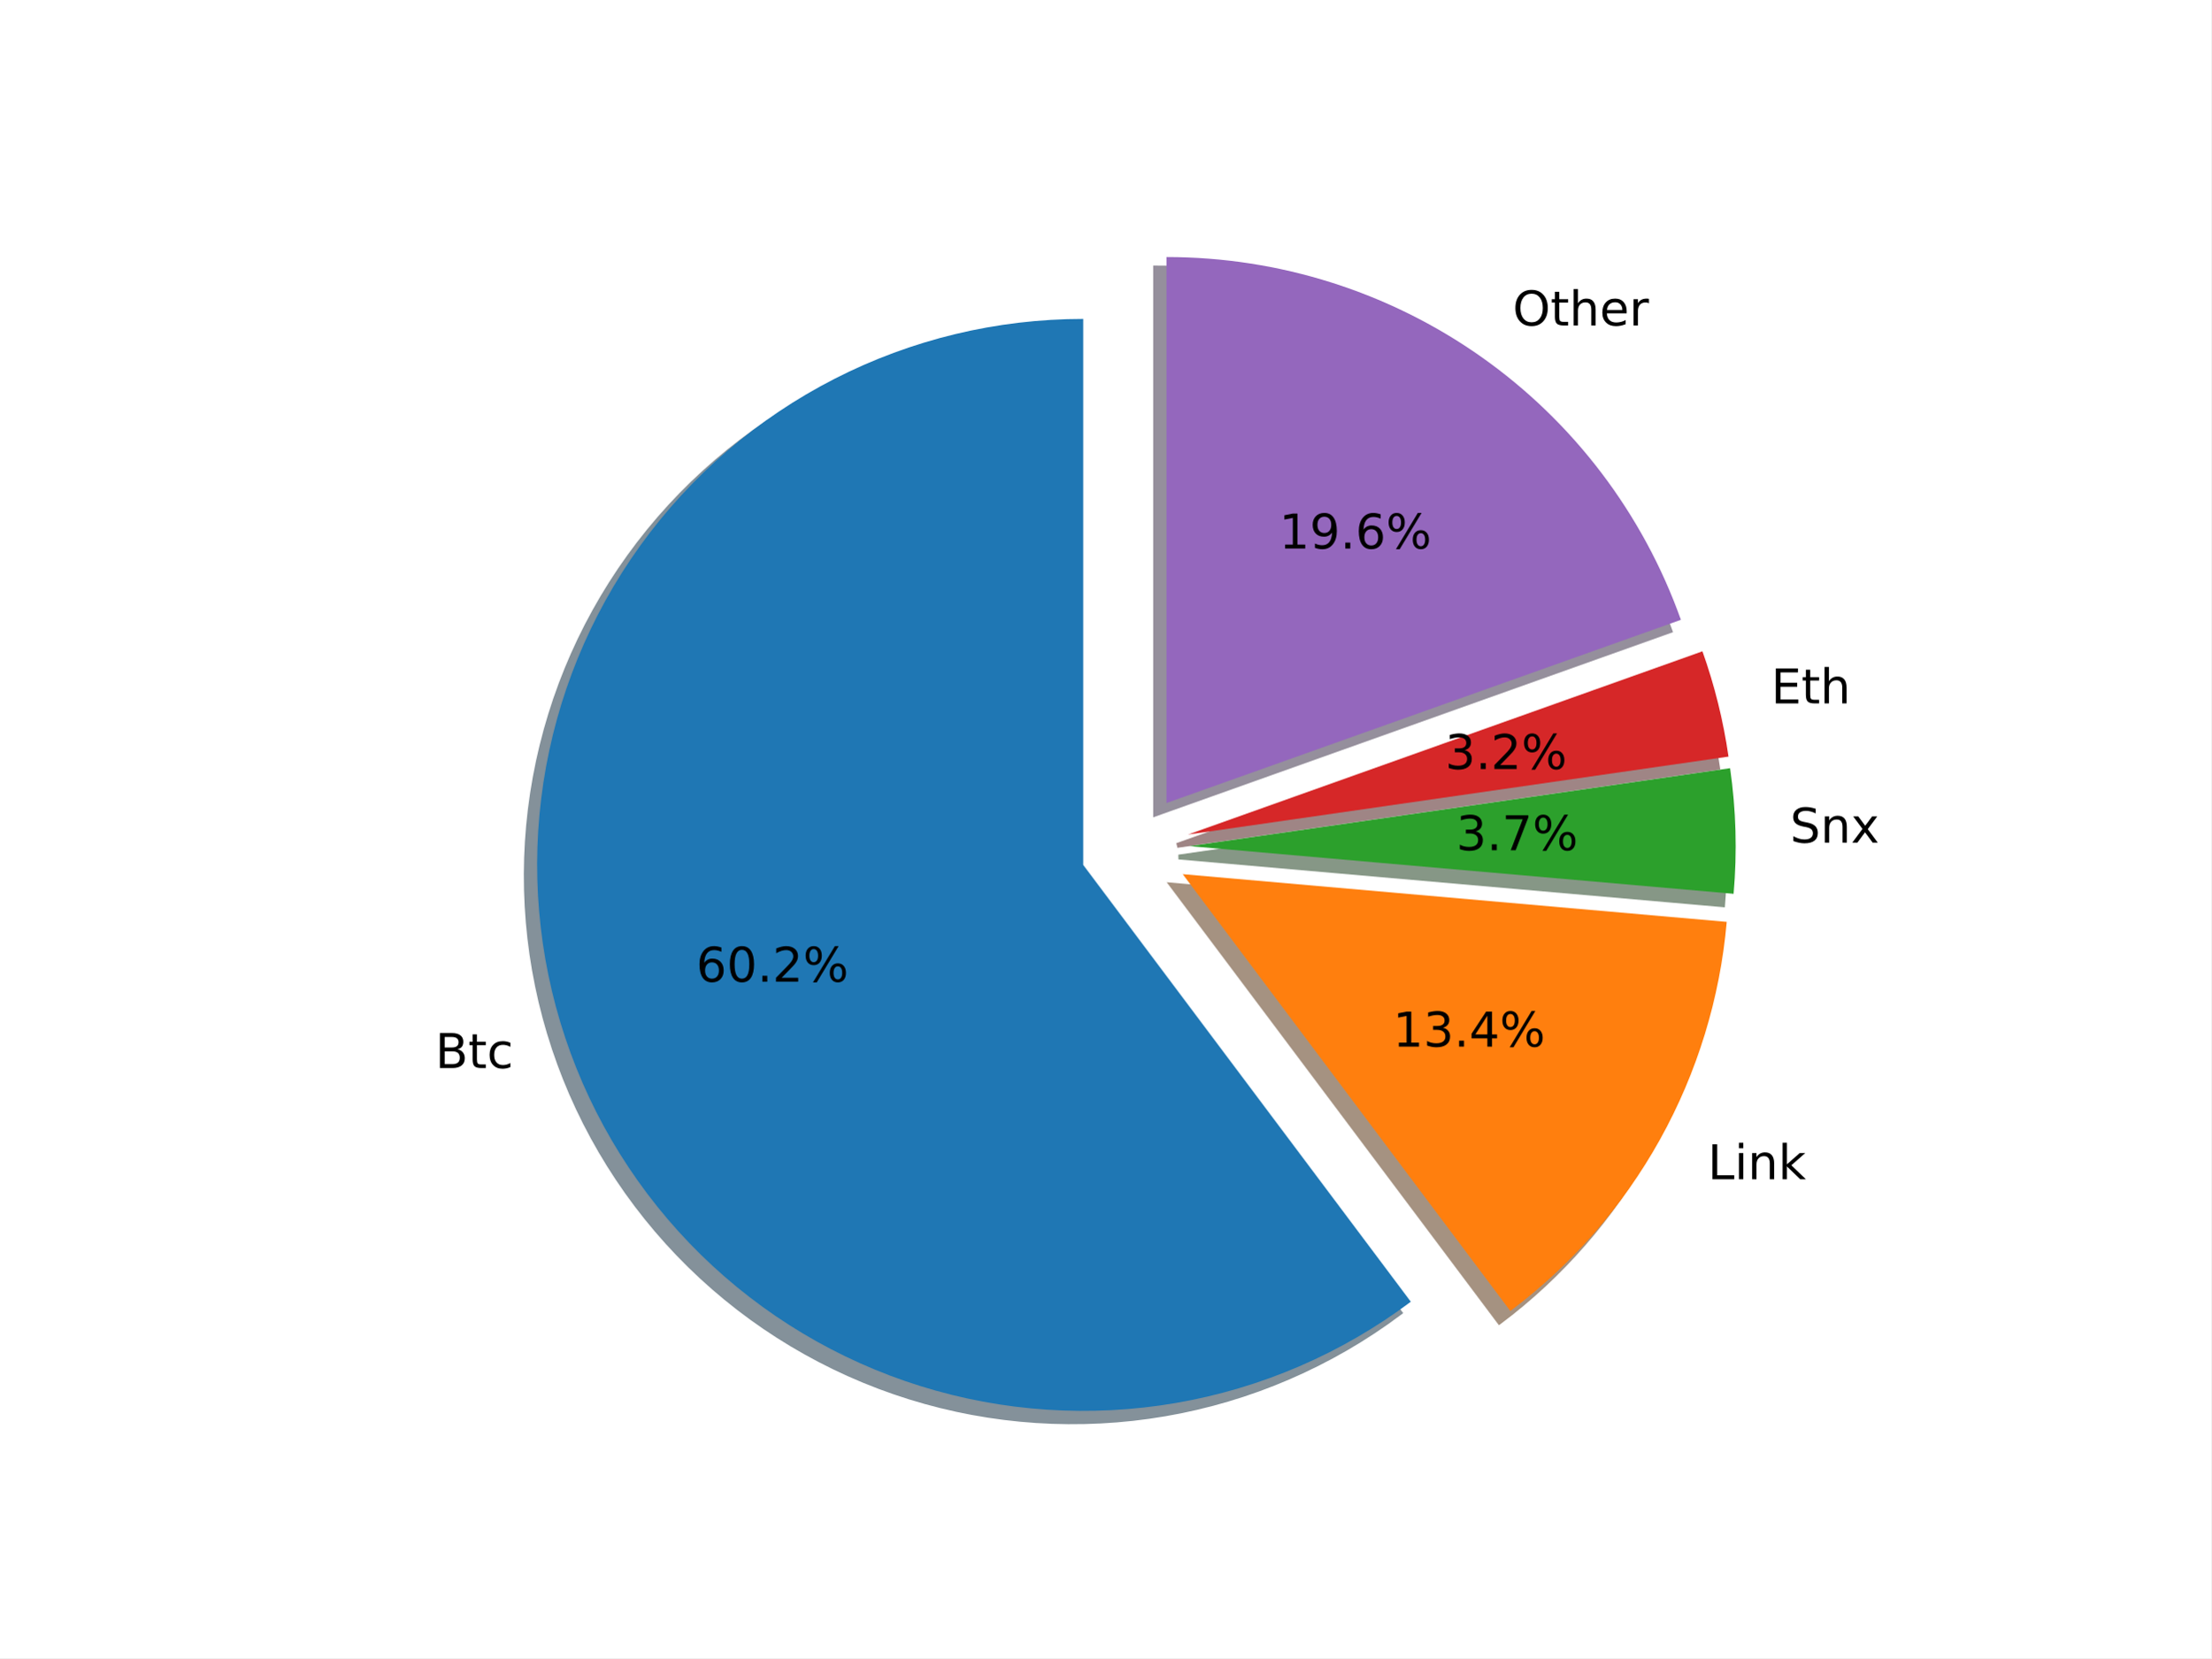
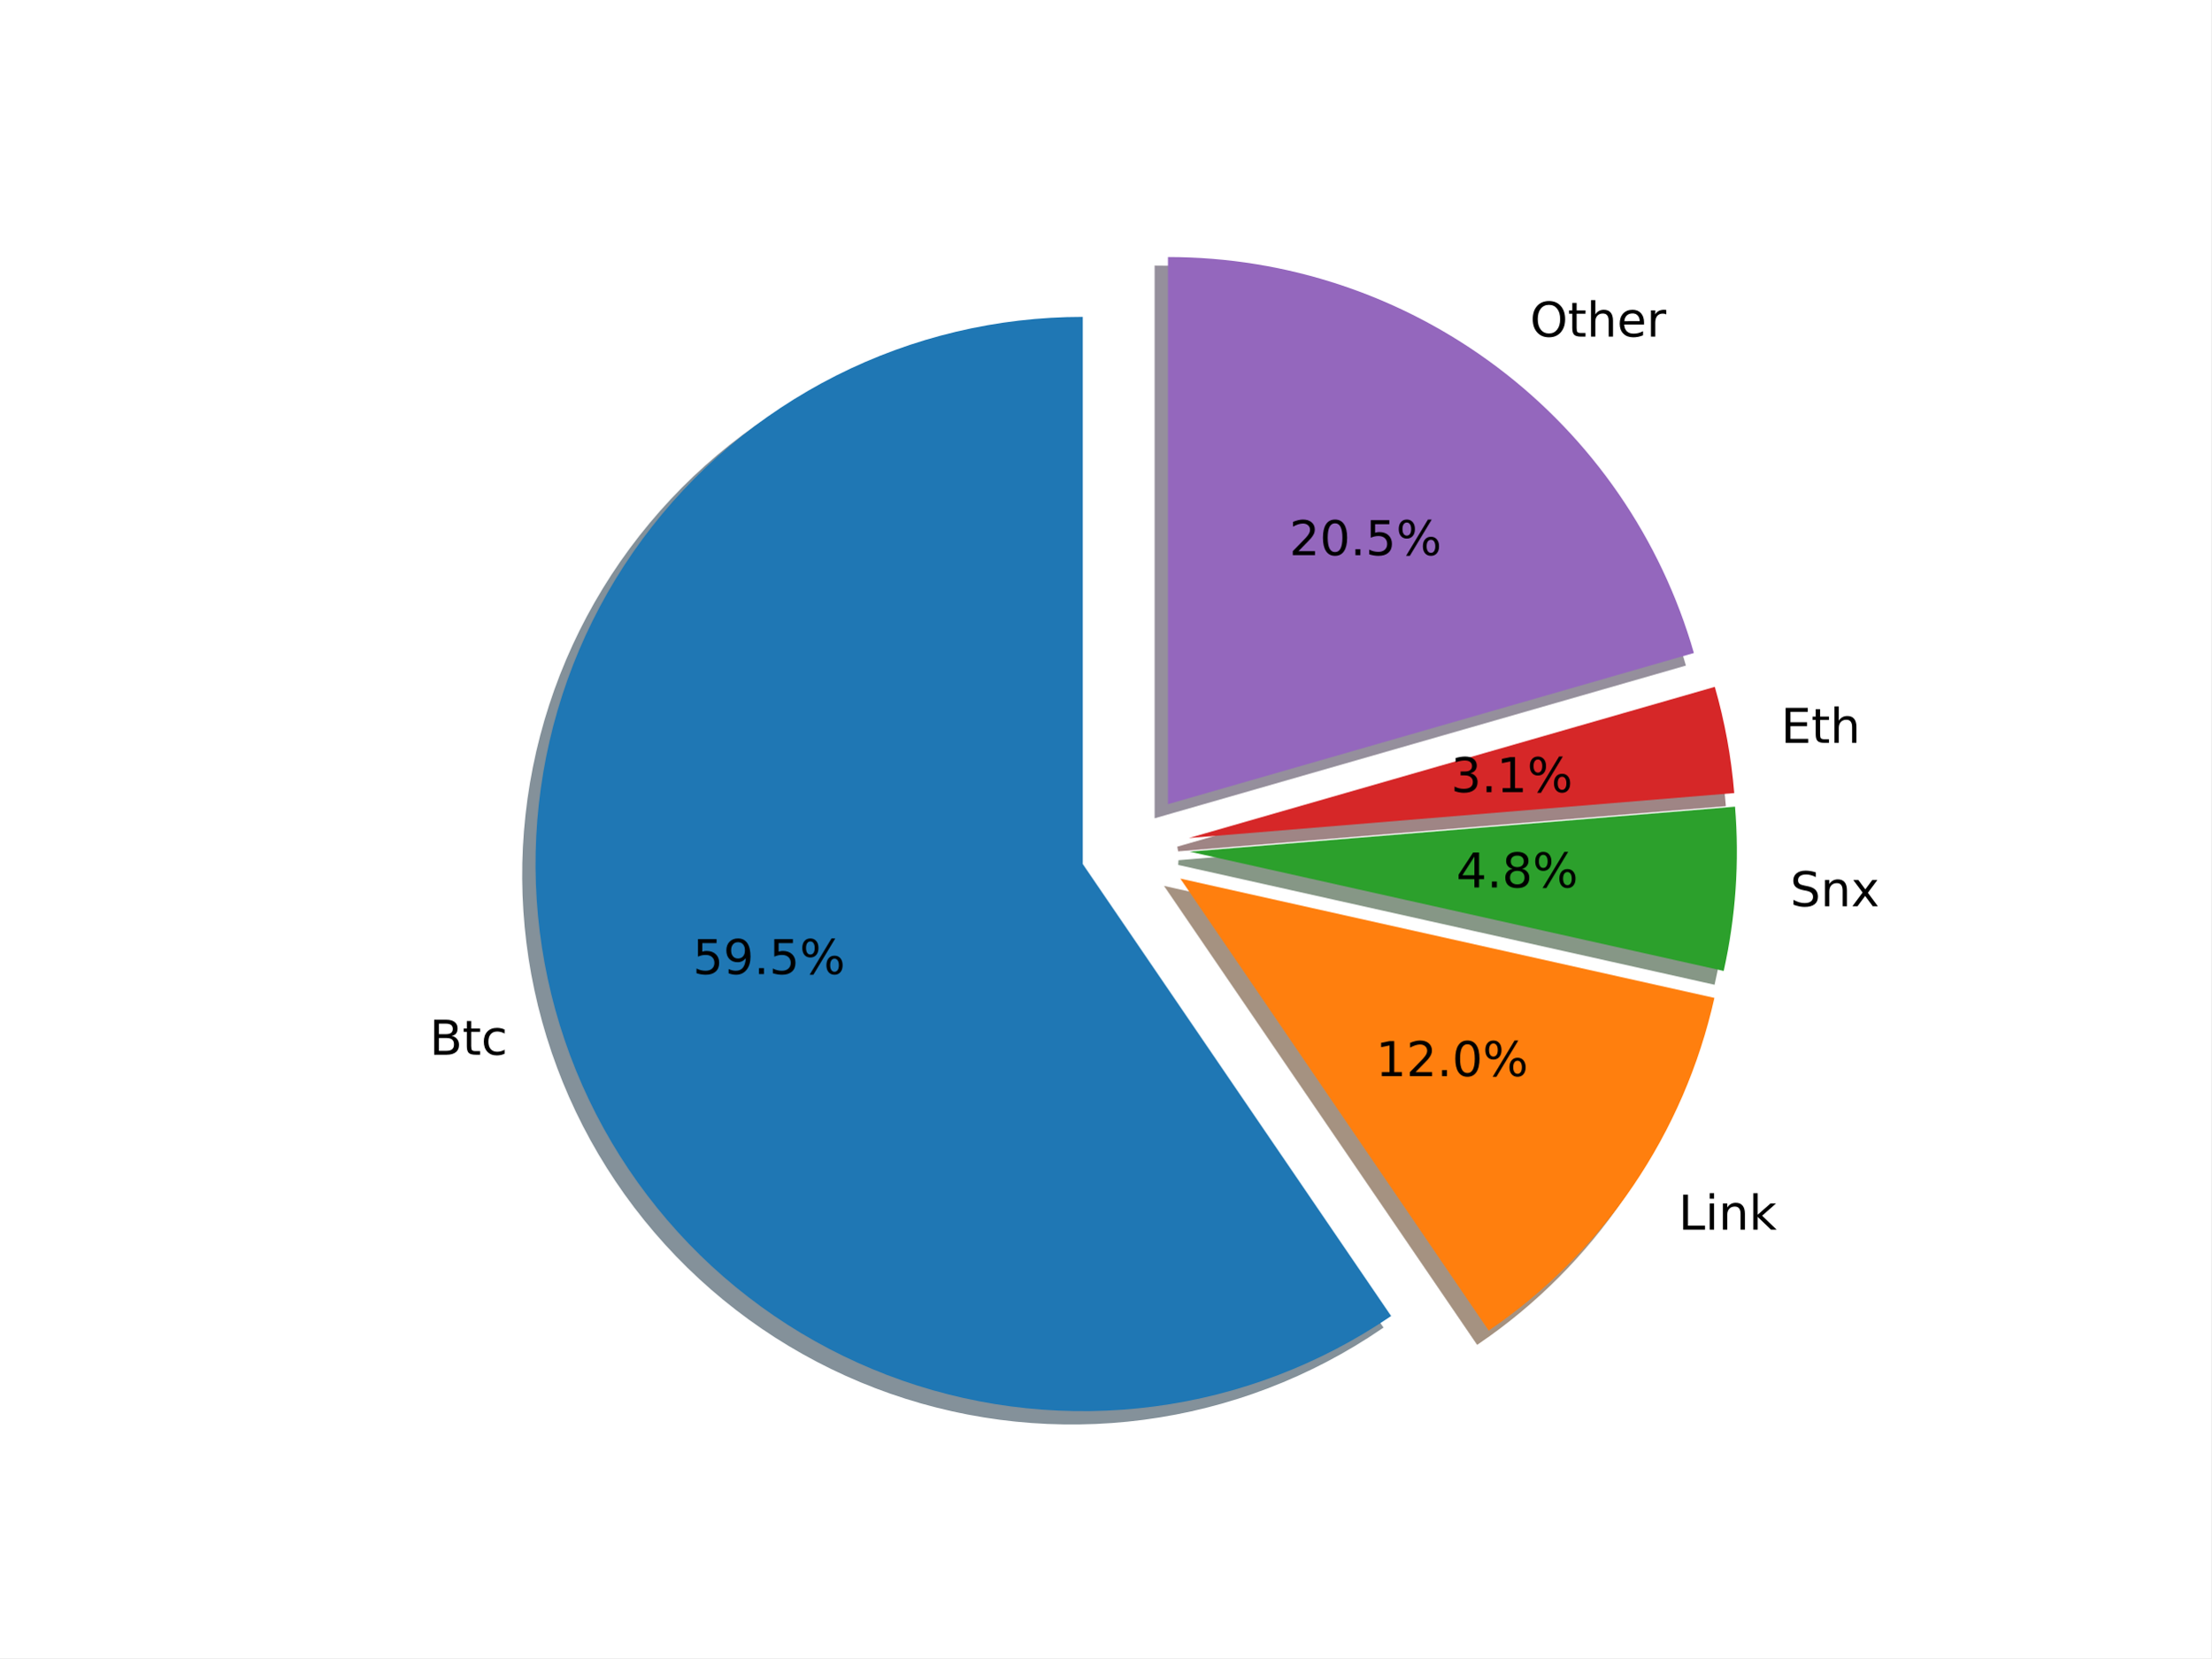
<svg xmlns="http://www.w3.org/2000/svg" xmlns:xlink="http://www.w3.org/1999/xlink" height="345.6pt" version="1.1" viewBox="0 0 460.8 345.6" width="460.8pt">
  <defs>
    <style type="text/css">
*{stroke-linecap:butt;stroke-linejoin:round;}
  </style>
  </defs>
  <g id="figure_1">
    <g id="patch_1">
      <path d="M 0 345.6  L 460.8 345.6  L 460.8 0  L 0 0  z " style="fill:#ffffff;" />
    </g>
    <g id="axes_1">
      <g id="patch_2">
-         <path d="M 223.467 68.743  C 205.436 68.743 187.66 73.028 171.609 81.244  C 155.559 89.461 141.688 101.375 131.145 116.003  C 120.601 130.631 113.683 147.557 110.964 165.382  C 108.244 183.208 109.799 201.427 115.5 218.533  C 121.202 235.639 130.888 251.148 143.758 263.778  C 156.628 276.407 172.317 285.798 189.528 291.176  C 206.739 296.553 224.984 297.764 242.755 294.708  C 260.525 291.652 277.318 284.416 291.744 273.599  L 223.467 182.549  L 223.467 68.743  z " style="fill:#092436;opacity:0.5;stroke:#092436;stroke-linejoin:miter;" />
+         <path d="M 223.369 68.322  C 205.515 68.322 187.908 72.515 171.97 80.561  C 156.032 88.608 142.204 100.286 131.603 114.651  C 121.002 129.017 113.921 145.674 110.933 163.276  C 107.944 180.878 109.129 198.938 114.394 215.998  C 119.659 233.058 128.857 248.645 141.245 261.502  C 153.634 274.358 168.87 284.128 185.723 290.021  C 202.576 295.915 220.58 297.769 238.28 295.434  C 255.981 293.1 272.889 286.641 287.637 276.58  L 223.369 182.368  L 223.369 68.322  z " style="fill:#092436;opacity:0.5;stroke:#092436;stroke-linejoin:miter;" />
      </g>
      <g id="patch_3">
-         <path d="M 312.487 275.53  C 325.28 265.937 335.908 253.756 343.678 239.781  C 351.447 225.806 356.185 210.349 357.582 194.421  L 244.211 184.48  L 312.487 275.53  z " style="fill:#4c2604;opacity:0.5;stroke:#4c2604;stroke-linejoin:miter;" />
+         <path d="M 307.973 279.619  C 319.821 271.537 330.038 261.292 338.088 249.423  C 346.139 237.554 351.878 224.272 355.006 210.276  L 243.705 185.407  L 307.973 279.619  z " style="fill:#4c2604;opacity:0.5;stroke:#4c2604;stroke-linejoin:miter;" />
      </g>
      <g id="patch_4">
-         <path d="M 359.011 188.573  C 359.394 184.214 359.524 179.836 359.402 175.461  C 359.28 171.086 358.906 166.722 358.281 162.391  L 245.64 178.633  L 359.011 188.573  z " style="fill:#0d300d;opacity:0.5;stroke:#0d300d;stroke-linejoin:miter;" />
+         <path d="M 356.945 204.658  C 358.198 199.051 359.025 193.358 359.42 187.627  C 359.814 181.895 359.776 176.142 359.304 170.417  L 245.644 179.789  L 356.945 204.658  z " style="fill:#0d300d;opacity:0.5;stroke:#0d300d;stroke-linejoin:miter;" />
      </g>
      <g id="patch_5">
-         <path d="M 357.952 159.973  C 357.413 156.236 356.689 152.529 355.782 148.864  C 354.874 145.199 353.785 141.582 352.518 138.026  L 245.311 176.215  L 357.952 159.973  z " style="fill:#400c0c;opacity:0.5;stroke:#400c0c;stroke-linejoin:miter;" />
+         <path d="M 359.144 167.579  C 358.835 163.833 358.341 160.105 357.664 156.409  C 356.988 152.712 356.128 149.051 355.09 145.439  L 245.484 176.951  L 359.144 167.579  z " style="fill:#400c0c;opacity:0.5;stroke:#400c0c;stroke-linejoin:miter;" />
      </g>
      <g id="patch_6">
-         <path d="M 348.031 131.461  C 340.15 109.337 325.611 90.187 306.42 76.65  C 287.228 63.114 264.309 55.844 240.824 55.844  L 240.824 169.65  L 348.031 131.461  z " style="fill:#2c1f39;opacity:0.5;stroke:#2c1f39;stroke-linejoin:miter;" />
+         <path d="M 350.732 138.383  C 343.894 114.599 329.498 93.676 309.729 78.79  C 289.96 63.904 265.873 55.849 241.126 55.849  L 241.126 169.895  L 350.732 138.383  z " style="fill:#2c1f39;opacity:0.5;stroke:#2c1f39;stroke-linejoin:miter;" />
      </g>
      <g id="patch_7">
-         <path d="M 225.744 66.466  C 207.712 66.466 189.936 70.752 173.885 78.968  C 157.835 87.185 143.964 99.099 133.421 113.727  C 122.877 128.355 115.959 145.281 113.24 163.106  C 110.52 180.931 112.075 199.15 117.776 216.257  C 123.478 233.363 133.164 248.872 146.034 261.501  C 158.904 274.131 174.593 283.522 191.804 288.9  C 209.015 294.277 227.26 295.488 245.031 292.432  C 262.801 289.376 279.594 282.14 294.02 271.322  L 225.744 180.272  L 225.744 66.466  z " style="fill:#1f77b4;" />
+         <path d="M 225.65 66.041  C 207.796 66.041 190.189 70.234 174.251 78.28  C 158.313 86.327 144.485 98.005 133.884 112.37  C 123.283 126.736 116.202 143.393 113.213 160.995  C 110.225 178.597 111.41 196.657 116.675 213.717  C 121.94 230.777 131.138 246.364 143.526 259.221  C 155.915 272.077 171.151 281.847 188.004 287.74  C 204.857 293.634 222.861 295.488 240.561 293.154  C 258.262 290.819 275.169 284.36 289.918 274.299  L 225.65 180.087  L 225.65 66.041  z " style="fill:#1f77b4;" />
      </g>
      <g id="patch_8">
-         <path d="M 314.763 273.254  C 327.556 263.661 338.184 251.48 345.954 237.505  C 353.723 223.53 358.461 208.073 359.858 192.145  L 246.487 182.204  L 314.763 273.254  z " style="fill:#ff7f0e;" />
+         <path d="M 310.254 277.338  C 322.102 269.256 332.319 259.011 340.369 247.142  C 348.42 235.273 354.159 221.991 357.287 207.995  L 245.985 183.126  L 310.254 277.338  z " style="fill:#ff7f0e;" />
      </g>
      <g id="patch_9">
-         <path d="M 361.287 186.297  C 361.67 181.938 361.8 177.56 361.678 173.185  C 361.556 168.81 361.182 164.446 360.557 160.115  L 247.916 176.357  L 361.287 186.297  z " style="fill:#2ca02c;" />
+         <path d="M 359.226 202.377  C 360.478 196.77 361.306 191.077 361.701 185.346  C 362.095 179.614 362.057 173.861 361.585 168.136  L 247.925 177.508  L 359.226 202.377  z " style="fill:#2ca02c;" />
      </g>
      <g id="patch_10">
-         <path d="M 360.228 157.697  C 359.689 153.96 358.965 150.252 358.058 146.588  C 357.15 142.923 356.061 139.306 354.794 135.75  L 247.587 173.939  L 360.228 157.697  z " style="fill:#d62728;" />
+         <path d="M 361.425 165.298  C 361.116 161.552 360.622 157.825 359.945 154.128  C 359.268 150.431 358.409 146.77 357.371 143.158  L 247.765 174.67  L 361.425 165.298  z " style="fill:#d62728;" />
      </g>
      <g id="patch_11">
-         <path d="M 350.307 129.185  C 342.426 107.061 327.887 87.91 308.696 74.374  C 289.504 60.838 266.585 53.568 243.1 53.568  L 243.1 167.374  L 350.307 129.185  z " style="fill:#9467bd;" />
+         <path d="M 353.013 136.102  C 346.175 112.318 331.779 91.395 312.01 76.509  C 292.241 61.623 268.154 53.568 243.407 53.568  L 243.407 167.614  L 353.013 136.102  z " style="fill:#9467bd;" />
      </g>
      <g id="matplotlib.axis_1" />
      <g id="matplotlib.axis_2" />
      <g id="text_1">
        <defs>
          <path d="M 19.672 34.812  L 19.672 8.109  L 35.5 8.109  Q 43.453 8.109 47.281 11.406  Q 51.125 14.703 51.125 21.484  Q 51.125 28.328 47.281 31.562  Q 43.453 34.812 35.5 34.812  z M 19.672 64.797  L 19.672 42.828  L 34.281 42.828  Q 41.5 42.828 45.031 45.531  Q 48.578 48.25 48.578 53.812  Q 48.578 59.328 45.031 62.062  Q 41.5 64.797 34.281 64.797  z M 9.812 72.906  L 35.016 72.906  Q 46.297 72.906 52.391 68.219  Q 58.5 63.531 58.5 54.891  Q 58.5 48.188 55.375 44.234  Q 52.25 40.281 46.188 39.312  Q 53.469 37.75 57.5 32.781  Q 61.531 27.828 61.531 20.406  Q 61.531 10.641 54.891 5.312  Q 48.25 0 35.984 0  L 9.812 0  z " id="DejaVuSans-66" />
          <path d="M 18.312 70.219  L 18.312 54.688  L 36.812 54.688  L 36.812 47.703  L 18.312 47.703  L 18.312 18.016  Q 18.312 11.328 20.141 9.422  Q 21.969 7.516 27.594 7.516  L 36.812 7.516  L 36.812 0  L 27.594 0  Q 17.188 0 13.234 3.875  Q 9.281 7.766 9.281 18.016  L 9.281 47.703  L 2.688 47.703  L 2.688 54.688  L 9.281 54.688  L 9.281 70.219  z " id="DejaVuSans-116" />
          <path d="M 48.781 52.594  L 48.781 44.188  Q 44.969 46.297 41.141 47.344  Q 37.312 48.391 33.406 48.391  Q 24.656 48.391 19.812 42.844  Q 14.984 37.312 14.984 27.297  Q 14.984 17.281 19.812 11.734  Q 24.656 6.203 33.406 6.203  Q 37.312 6.203 41.141 7.25  Q 44.969 8.297 48.781 10.406  L 48.781 2.094  Q 45.016 0.344 40.984 -0.531  Q 36.969 -1.422 32.422 -1.422  Q 20.062 -1.422 12.781 6.344  Q 5.516 14.109 5.516 27.297  Q 5.516 40.672 12.859 48.328  Q 20.219 56 33.016 56  Q 37.156 56 41.109 55.141  Q 45.062 54.297 48.781 52.594  z " id="DejaVuSans-99" />
        </defs>
-         <g transform="translate(90.6999 222.6146)scale(0.1 -0.1)">
+         <g transform="translate(89.49801 219.8392)scale(0.1 -0.1)">
          <use xlink:href="#DejaVuSans-66" />
          <use x="68.604" xlink:href="#DejaVuSans-116" />
          <use x="107.812" xlink:href="#DejaVuSans-99" />
        </g>
      </g>
      <g id="text_2">
        <defs>
-           <path d="M 33.016 40.375  Q 26.375 40.375 22.484 35.828  Q 18.609 31.297 18.609 23.391  Q 18.609 15.531 22.484 10.953  Q 26.375 6.391 33.016 6.391  Q 39.656 6.391 43.531 10.953  Q 47.406 15.531 47.406 23.391  Q 47.406 31.297 43.531 35.828  Q 39.656 40.375 33.016 40.375  z M 52.594 71.297  L 52.594 62.312  Q 48.875 64.062 45.094 64.984  Q 41.312 65.922 37.594 65.922  Q 27.828 65.922 22.672 59.328  Q 17.531 52.734 16.797 39.406  Q 19.672 43.656 24.016 45.922  Q 28.375 48.188 33.594 48.188  Q 44.578 48.188 50.953 41.516  Q 57.328 34.859 57.328 23.391  Q 57.328 12.156 50.688 5.359  Q 44.047 -1.422 33.016 -1.422  Q 20.359 -1.422 13.672 8.266  Q 6.984 17.969 6.984 36.375  Q 6.984 53.656 15.188 63.938  Q 23.391 74.219 37.203 74.219  Q 40.922 74.219 44.703 73.484  Q 48.484 72.75 52.594 71.297  z " id="DejaVuSans-54" />
-           <path d="M 31.781 66.406  Q 24.172 66.406 20.328 58.906  Q 16.5 51.422 16.5 36.375  Q 16.5 21.391 20.328 13.891  Q 24.172 6.391 31.781 6.391  Q 39.453 6.391 43.281 13.891  Q 47.125 21.391 47.125 36.375  Q 47.125 51.422 43.281 58.906  Q 39.453 66.406 31.781 66.406  z M 31.781 74.219  Q 44.047 74.219 50.516 64.516  Q 56.984 54.828 56.984 36.375  Q 56.984 17.969 50.516 8.266  Q 44.047 -1.422 31.781 -1.422  Q 19.531 -1.422 13.062 8.266  Q 6.594 17.969 6.594 36.375  Q 6.594 54.828 13.062 64.516  Q 19.531 74.219 31.781 74.219  z " id="DejaVuSans-48" />
+           <path d="M 10.797 72.906  L 49.516 72.906  L 49.516 64.594  L 19.828 64.594  L 19.828 46.734  Q 21.969 47.469 24.109 47.828  Q 26.266 48.188 28.422 48.188  Q 40.625 48.188 47.75 41.5  Q 54.891 34.812 54.891 23.391  Q 54.891 11.625 47.562 5.094  Q 40.234 -1.422 26.906 -1.422  Q 22.312 -1.422 17.547 -0.641  Q 12.797 0.141 7.719 1.703  L 7.719 11.625  Q 12.109 9.234 16.797 8.062  Q 21.484 6.891 26.703 6.891  Q 35.156 6.891 40.078 11.328  Q 45.016 15.766 45.016 23.391  Q 45.016 31 40.078 35.438  Q 35.156 39.891 26.703 39.891  Q 22.75 39.891 18.812 39.016  Q 14.891 38.141 10.797 36.281  z " id="DejaVuSans-53" />
+           <path d="M 10.984 1.516  L 10.984 10.5  Q 14.703 8.734 18.5 7.812  Q 22.312 6.891 25.984 6.891  Q 35.75 6.891 40.891 13.453  Q 46.047 20.016 46.781 33.406  Q 43.953 29.203 39.594 26.953  Q 35.25 24.703 29.984 24.703  Q 19.047 24.703 12.672 31.312  Q 6.297 37.938 6.297 49.422  Q 6.297 60.641 12.938 67.422  Q 19.578 74.219 30.609 74.219  Q 43.266 74.219 49.922 64.516  Q 56.594 54.828 56.594 36.375  Q 56.594 19.141 48.406 8.859  Q 40.234 -1.422 26.422 -1.422  Q 22.703 -1.422 18.891 -0.688  Q 15.094 0.047 10.984 1.516  z M 30.609 32.422  Q 37.25 32.422 41.125 36.953  Q 45.016 41.5 45.016 49.422  Q 45.016 57.281 41.125 61.844  Q 37.25 66.406 30.609 66.406  Q 23.969 66.406 20.094 61.844  Q 16.219 57.281 16.219 49.422  Q 16.219 41.5 20.094 36.953  Q 23.969 32.422 30.609 32.422  z " id="DejaVuSans-57" />
          <path d="M 10.688 12.406  L 21 12.406  L 21 0  L 10.688 0  z " id="DejaVuSans-46" />
-           <path d="M 19.188 8.297  L 53.609 8.297  L 53.609 0  L 7.328 0  L 7.328 8.297  Q 12.938 14.109 22.625 23.891  Q 32.328 33.688 34.812 36.531  Q 39.547 41.844 41.422 45.531  Q 43.312 49.219 43.312 52.781  Q 43.312 58.594 39.234 62.25  Q 35.156 65.922 28.609 65.922  Q 23.969 65.922 18.812 64.312  Q 13.672 62.703 7.812 59.422  L 7.812 69.391  Q 13.766 71.781 18.938 73  Q 24.125 74.219 28.422 74.219  Q 39.75 74.219 46.484 68.547  Q 53.219 62.891 53.219 53.422  Q 53.219 48.922 51.531 44.891  Q 49.859 40.875 45.406 35.406  Q 44.188 33.984 37.641 27.219  Q 31.109 20.453 19.188 8.297  z " id="DejaVuSans-50" />
          <path d="M 72.703 32.078  Q 68.453 32.078 66.031 28.469  Q 63.625 24.859 63.625 18.406  Q 63.625 12.062 66.031 8.422  Q 68.453 4.781 72.703 4.781  Q 76.859 4.781 79.266 8.422  Q 81.688 12.062 81.688 18.406  Q 81.688 24.812 79.266 28.438  Q 76.859 32.078 72.703 32.078  z M 72.703 38.281  Q 80.422 38.281 84.953 32.906  Q 89.5 27.547 89.5 18.406  Q 89.5 9.281 84.938 3.922  Q 80.375 -1.422 72.703 -1.422  Q 64.891 -1.422 60.344 3.922  Q 55.812 9.281 55.812 18.406  Q 55.812 27.594 60.375 32.938  Q 64.938 38.281 72.703 38.281  z M 22.312 68.016  Q 18.109 68.016 15.688 64.375  Q 13.281 60.75 13.281 54.391  Q 13.281 47.953 15.672 44.328  Q 18.062 40.719 22.312 40.719  Q 26.562 40.719 28.969 44.328  Q 31.391 47.953 31.391 54.391  Q 31.391 60.688 28.953 64.344  Q 26.516 68.016 22.312 68.016  z M 66.406 74.219  L 74.219 74.219  L 28.609 -1.422  L 20.797 -1.422  z M 22.312 74.219  Q 30.031 74.219 34.609 68.875  Q 39.203 63.531 39.203 54.391  Q 39.203 45.172 34.641 39.844  Q 30.078 34.516 22.312 34.516  Q 14.547 34.516 10.031 39.859  Q 5.516 45.219 5.516 54.391  Q 5.516 63.484 10.047 68.844  Q 14.594 74.219 22.312 74.219  z " id="DejaVuSans-37" />
        </defs>
-         <g transform="translate(145.0796 204.6224)scale(0.1 -0.1)">
-           <use xlink:href="#DejaVuSans-54" />
-           <use x="63.623" xlink:href="#DejaVuSans-48" />
+         <g transform="translate(144.3813 203.0243)scale(0.1 -0.1)">
+           <use xlink:href="#DejaVuSans-53" />
+           <use x="63.623" xlink:href="#DejaVuSans-57" />
          <use x="127.246" xlink:href="#DejaVuSans-46" />
-           <use x="159.033" xlink:href="#DejaVuSans-50" />
+           <use x="159.033" xlink:href="#DejaVuSans-53" />
          <use x="222.656" xlink:href="#DejaVuSans-37" />
        </g>
      </g>
      <g id="text_3">
        <defs>
          <path d="M 9.812 72.906  L 19.672 72.906  L 19.672 8.297  L 55.172 8.297  L 55.172 0  L 9.812 0  z " id="DejaVuSans-76" />
          <path d="M 9.422 54.688  L 18.406 54.688  L 18.406 0  L 9.422 0  z M 9.422 75.984  L 18.406 75.984  L 18.406 64.594  L 9.422 64.594  z " id="DejaVuSans-105" />
          <path d="M 54.891 33.016  L 54.891 0  L 45.906 0  L 45.906 32.719  Q 45.906 40.484 42.875 44.328  Q 39.844 48.188 33.797 48.188  Q 26.516 48.188 22.312 43.547  Q 18.109 38.922 18.109 30.906  L 18.109 0  L 9.078 0  L 9.078 54.688  L 18.109 54.688  L 18.109 46.188  Q 21.344 51.125 25.703 53.562  Q 30.078 56 35.797 56  Q 45.219 56 50.047 50.172  Q 54.891 44.344 54.891 33.016  z " id="DejaVuSans-110" />
          <path d="M 9.078 75.984  L 18.109 75.984  L 18.109 31.109  L 44.922 54.688  L 56.391 54.688  L 27.391 29.109  L 57.625 0  L 45.906 0  L 18.109 26.703  L 18.109 0  L 9.078 0  z " id="DejaVuSans-107" />
        </defs>
-         <g transform="translate(355.9004 245.794)scale(0.1 -0.1)">
+         <g transform="translate(349.8077 256.303)scale(0.1 -0.1)">
          <use xlink:href="#DejaVuSans-76" />
          <use x="55.713" xlink:href="#DejaVuSans-105" />
          <use x="83.496" xlink:href="#DejaVuSans-110" />
          <use x="146.875" xlink:href="#DejaVuSans-107" />
        </g>
      </g>
      <g id="text_4">
        <defs>
          <path d="M 12.406 8.297  L 28.516 8.297  L 28.516 63.922  L 10.984 60.406  L 10.984 69.391  L 28.422 72.906  L 38.281 72.906  L 38.281 8.297  L 54.391 8.297  L 54.391 0  L 12.406 0  z " id="DejaVuSans-49" />
-           <path d="M 40.578 39.312  Q 47.656 37.797 51.625 33  Q 55.609 28.219 55.609 21.188  Q 55.609 10.406 48.188 4.484  Q 40.766 -1.422 27.094 -1.422  Q 22.516 -1.422 17.656 -0.516  Q 12.797 0.391 7.625 2.203  L 7.625 11.719  Q 11.719 9.328 16.594 8.109  Q 21.484 6.891 26.812 6.891  Q 36.078 6.891 40.938 10.547  Q 45.797 14.203 45.797 21.188  Q 45.797 27.641 41.281 31.266  Q 36.766 34.906 28.719 34.906  L 20.219 34.906  L 20.219 43.016  L 29.109 43.016  Q 36.375 43.016 40.234 45.922  Q 44.094 48.828 44.094 54.297  Q 44.094 59.906 40.109 62.906  Q 36.141 65.922 28.719 65.922  Q 24.656 65.922 20.016 65.031  Q 15.375 64.156 9.812 62.312  L 9.812 71.094  Q 15.438 72.656 20.344 73.438  Q 25.25 74.219 29.594 74.219  Q 40.828 74.219 47.359 69.109  Q 53.906 64.016 53.906 55.328  Q 53.906 49.266 50.438 45.094  Q 46.969 40.922 40.578 39.312  z " id="DejaVuSans-51" />
-           <path d="M 37.797 64.312  L 12.891 25.391  L 37.797 25.391  z M 35.203 72.906  L 47.609 72.906  L 47.609 25.391  L 58.016 25.391  L 58.016 17.188  L 47.609 17.188  L 47.609 0  L 37.797 0  L 37.797 17.188  L 4.891 17.188  L 4.891 26.703  z " id="DejaVuSans-52" />
+           <path d="M 19.188 8.297  L 53.609 8.297  L 53.609 0  L 7.328 0  L 7.328 8.297  Q 12.938 14.109 22.625 23.891  Q 32.328 33.688 34.812 36.531  Q 39.547 41.844 41.422 45.531  Q 43.312 49.219 43.312 52.781  Q 43.312 58.594 39.234 62.25  Q 35.156 65.922 28.609 65.922  Q 23.969 65.922 18.812 64.312  Q 13.672 62.703 7.812 59.422  L 7.812 69.391  Q 13.766 71.781 18.938 73  Q 24.125 74.219 28.422 74.219  Q 39.75 74.219 46.484 68.547  Q 53.219 62.891 53.219 53.422  Q 53.219 48.922 51.531 44.891  Q 49.859 40.875 45.406 35.406  Q 44.188 33.984 37.641 27.219  Q 31.109 20.453 19.188 8.297  z " id="DejaVuSans-50" />
+           <path d="M 31.781 66.406  Q 24.172 66.406 20.328 58.906  Q 16.5 51.422 16.5 36.375  Q 16.5 21.391 20.328 13.891  Q 24.172 6.391 31.781 6.391  Q 39.453 6.391 43.281 13.891  Q 47.125 21.391 47.125 36.375  Q 47.125 51.422 43.281 58.906  Q 39.453 66.406 31.781 66.406  z M 31.781 74.219  Q 44.047 74.219 50.516 64.516  Q 56.984 54.828 56.984 36.375  Q 56.984 17.969 50.516 8.266  Q 44.047 -1.422 31.781 -1.422  Q 19.531 -1.422 13.062 8.266  Q 6.594 17.969 6.594 36.375  Q 6.594 54.828 13.062 64.516  Q 19.531 74.219 31.781 74.219  z " id="DejaVuSans-48" />
        </defs>
-         <g transform="translate(290.2834 218.1437)scale(0.1 -0.1)">
+         <g transform="translate(286.7322 224.2949)scale(0.1 -0.1)">
          <use xlink:href="#DejaVuSans-49" />
-           <use x="63.623" xlink:href="#DejaVuSans-51" />
+           <use x="63.623" xlink:href="#DejaVuSans-50" />
          <use x="127.246" xlink:href="#DejaVuSans-46" />
-           <use x="159.033" xlink:href="#DejaVuSans-52" />
+           <use x="159.033" xlink:href="#DejaVuSans-48" />
          <use x="222.656" xlink:href="#DejaVuSans-37" />
        </g>
      </g>
      <g id="text_5">
        <defs>
          <path d="M 53.516 70.516  L 53.516 60.891  Q 47.906 63.578 42.922 64.891  Q 37.938 66.219 33.297 66.219  Q 25.25 66.219 20.875 63.094  Q 16.5 59.969 16.5 54.203  Q 16.5 49.359 19.406 46.891  Q 22.312 44.438 30.422 42.922  L 36.375 41.703  Q 47.406 39.594 52.656 34.297  Q 57.906 29 57.906 20.125  Q 57.906 9.516 50.797 4.047  Q 43.703 -1.422 29.984 -1.422  Q 24.812 -1.422 18.969 -0.25  Q 13.141 0.922 6.891 3.219  L 6.891 13.375  Q 12.891 10.016 18.656 8.297  Q 24.422 6.594 29.984 6.594  Q 38.422 6.594 43.016 9.906  Q 47.609 13.234 47.609 19.391  Q 47.609 24.75 44.312 27.781  Q 41.016 30.812 33.5 32.328  L 27.484 33.5  Q 16.453 35.688 11.516 40.375  Q 6.594 45.062 6.594 53.422  Q 6.594 63.094 13.406 68.656  Q 20.219 74.219 32.172 74.219  Q 37.312 74.219 42.625 73.281  Q 47.953 72.359 53.516 70.516  z " id="DejaVuSans-83" />
          <path d="M 54.891 54.688  L 35.109 28.078  L 55.906 0  L 45.312 0  L 29.391 21.484  L 13.484 0  L 2.875 0  L 24.125 28.609  L 4.688 54.688  L 15.281 54.688  L 29.781 35.203  L 44.281 54.688  z " id="DejaVuSans-120" />
        </defs>
-         <g transform="translate(373.0544 175.627)scale(0.1 -0.1)">
+         <g transform="translate(373.0782 188.8888)scale(0.1 -0.1)">
          <use xlink:href="#DejaVuSans-83" />
          <use x="63.477" xlink:href="#DejaVuSans-110" />
          <use x="126.855" xlink:href="#DejaVuSans-120" />
        </g>
      </g>
      <g id="text_6">
        <defs>
-           <path d="M 8.203 72.906  L 55.078 72.906  L 55.078 68.703  L 28.609 0  L 18.312 0  L 43.219 64.594  L 8.203 64.594  z " id="DejaVuSans-55" />
+           <path d="M 37.797 64.312  L 12.891 25.391  L 37.797 25.391  z M 35.203 72.906  L 47.609 72.906  L 47.609 25.391  L 58.016 25.391  L 58.016 17.188  L 47.609 17.188  L 47.609 0  L 37.797 0  L 37.797 17.188  L 4.891 17.188  L 4.891 26.703  z " id="DejaVuSans-52" />
+           <path d="M 31.781 34.625  Q 24.75 34.625 20.719 30.859  Q 16.703 27.094 16.703 20.516  Q 16.703 13.922 20.719 10.156  Q 24.75 6.391 31.781 6.391  Q 38.812 6.391 42.859 10.172  Q 46.922 13.969 46.922 20.516  Q 46.922 27.094 42.891 30.859  Q 38.875 34.625 31.781 34.625  z M 21.922 38.812  Q 15.578 40.375 12.031 44.719  Q 8.5 49.078 8.5 55.328  Q 8.5 64.062 14.719 69.141  Q 20.953 74.219 31.781 74.219  Q 42.672 74.219 48.875 69.141  Q 55.078 64.062 55.078 55.328  Q 55.078 49.078 51.531 44.719  Q 48 40.375 41.703 38.812  Q 48.828 37.156 52.797 32.312  Q 56.781 27.484 56.781 20.516  Q 56.781 9.906 50.312 4.234  Q 43.844 -1.422 31.781 -1.422  Q 19.734 -1.422 13.25 4.234  Q 6.781 9.906 6.781 20.516  Q 6.781 27.484 10.781 32.312  Q 14.797 37.156 21.922 38.812  z M 18.312 54.391  Q 18.312 48.734 21.844 45.562  Q 25.391 42.391 31.781 42.391  Q 38.141 42.391 41.719 45.562  Q 45.312 48.734 45.312 54.391  Q 45.312 60.062 41.719 63.234  Q 38.141 66.406 31.781 66.406  Q 25.391 66.406 21.844 63.234  Q 18.312 60.062 18.312 54.391  z " id="DejaVuSans-56" />
        </defs>
-         <g transform="translate(303.4711 177.213)scale(0.1 -0.1)">
-           <use xlink:href="#DejaVuSans-51" />
+         <g transform="translate(303.4879 184.9699)scale(0.1 -0.1)">
+           <use xlink:href="#DejaVuSans-52" />
          <use x="63.623" xlink:href="#DejaVuSans-46" />
-           <use x="95.41" xlink:href="#DejaVuSans-55" />
+           <use x="95.41" xlink:href="#DejaVuSans-56" />
          <use x="159.033" xlink:href="#DejaVuSans-37" />
        </g>
      </g>
      <g id="text_7">
        <defs>
          <path d="M 9.812 72.906  L 55.906 72.906  L 55.906 64.594  L 19.672 64.594  L 19.672 43.016  L 54.391 43.016  L 54.391 34.719  L 19.672 34.719  L 19.672 8.297  L 56.781 8.297  L 56.781 0  L 9.812 0  z " id="DejaVuSans-69" />
          <path d="M 54.891 33.016  L 54.891 0  L 45.906 0  L 45.906 32.719  Q 45.906 40.484 42.875 44.328  Q 39.844 48.188 33.797 48.188  Q 26.516 48.188 22.312 43.547  Q 18.109 38.922 18.109 30.906  L 18.109 0  L 9.078 0  L 9.078 75.984  L 18.109 75.984  L 18.109 46.188  Q 21.344 51.125 25.703 53.562  Q 30.078 56 35.797 56  Q 45.219 56 50.047 50.172  Q 54.891 44.344 54.891 33.016  z " id="DejaVuSans-104" />
        </defs>
-         <g transform="translate(369.1048 146.6121)scale(0.1 -0.1)">
+         <g transform="translate(371.1634 154.8329)scale(0.1 -0.1)">
          <use xlink:href="#DejaVuSans-69" />
          <use x="63.184" xlink:href="#DejaVuSans-116" />
          <use x="102.393" xlink:href="#DejaVuSans-104" />
        </g>
      </g>
      <g id="text_8">
-         <g transform="translate(301.1672 160.2876)scale(0.1 -0.1)">
+         <defs>
+           <path d="M 40.578 39.312  Q 47.656 37.797 51.625 33  Q 55.609 28.219 55.609 21.188  Q 55.609 10.406 48.188 4.484  Q 40.766 -1.422 27.094 -1.422  Q 22.516 -1.422 17.656 -0.516  Q 12.797 0.391 7.625 2.203  L 7.625 11.719  Q 11.719 9.328 16.594 8.109  Q 21.484 6.891 26.812 6.891  Q 36.078 6.891 40.938 10.547  Q 45.797 14.203 45.797 21.188  Q 45.797 27.641 41.281 31.266  Q 36.766 34.906 28.719 34.906  L 20.219 34.906  L 20.219 43.016  L 29.109 43.016  Q 36.375 43.016 40.234 45.922  Q 44.094 48.828 44.094 54.297  Q 44.094 59.906 40.109 62.906  Q 36.141 65.922 28.719 65.922  Q 24.656 65.922 20.016 65.031  Q 15.375 64.156 9.812 62.312  L 9.812 71.094  Q 15.438 72.656 20.344 73.438  Q 25.25 74.219 29.594 74.219  Q 40.828 74.219 47.359 69.109  Q 53.906 64.016 53.906 55.328  Q 53.906 49.266 50.438 45.094  Q 46.969 40.922 40.578 39.312  z " id="DejaVuSans-51" />
+         </defs>
+         <g transform="translate(302.3709 165.104)scale(0.1 -0.1)">
          <use xlink:href="#DejaVuSans-51" />
          <use x="63.623" xlink:href="#DejaVuSans-46" />
-           <use x="95.41" xlink:href="#DejaVuSans-50" />
+           <use x="95.41" xlink:href="#DejaVuSans-49" />
          <use x="159.033" xlink:href="#DejaVuSans-37" />
        </g>
      </g>
      <g id="text_9">
        <defs>
          <path d="M 39.406 66.219  Q 28.656 66.219 22.328 58.203  Q 16.016 50.203 16.016 36.375  Q 16.016 22.609 22.328 14.594  Q 28.656 6.594 39.406 6.594  Q 50.141 6.594 56.422 14.594  Q 62.703 22.609 62.703 36.375  Q 62.703 50.203 56.422 58.203  Q 50.141 66.219 39.406 66.219  z M 39.406 74.219  Q 54.734 74.219 63.906 63.938  Q 73.094 53.656 73.094 36.375  Q 73.094 19.141 63.906 8.859  Q 54.734 -1.422 39.406 -1.422  Q 24.031 -1.422 14.812 8.828  Q 5.609 19.094 5.609 36.375  Q 5.609 53.656 14.812 63.938  Q 24.031 74.219 39.406 74.219  z " id="DejaVuSans-79" />
          <path d="M 56.203 29.594  L 56.203 25.203  L 14.891 25.203  Q 15.484 15.922 20.484 11.062  Q 25.484 6.203 34.422 6.203  Q 39.594 6.203 44.453 7.469  Q 49.312 8.734 54.109 11.281  L 54.109 2.781  Q 49.266 0.734 44.188 -0.344  Q 39.109 -1.422 33.891 -1.422  Q 20.797 -1.422 13.156 6.188  Q 5.516 13.812 5.516 26.812  Q 5.516 40.234 12.766 48.109  Q 20.016 56 32.328 56  Q 43.359 56 49.781 48.891  Q 56.203 41.797 56.203 29.594  z M 47.219 32.234  Q 47.125 39.594 43.094 43.984  Q 39.062 48.391 32.422 48.391  Q 24.906 48.391 20.391 44.141  Q 15.875 39.891 15.188 32.172  z " id="DejaVuSans-101" />
          <path d="M 41.109 46.297  Q 39.594 47.172 37.812 47.578  Q 36.031 48 33.891 48  Q 26.266 48 22.188 43.047  Q 18.109 38.094 18.109 28.812  L 18.109 0  L 9.078 0  L 9.078 54.688  L 18.109 54.688  L 18.109 46.188  Q 20.953 51.172 25.484 53.578  Q 30.031 56 36.531 56  Q 37.453 56 38.578 55.875  Q 39.703 55.766 41.062 55.516  z " id="DejaVuSans-114" />
        </defs>
-         <g transform="translate(315.2553 67.83344)scale(0.1 -0.1)">
+         <g transform="translate(318.8701 70.15764)scale(0.1 -0.1)">
          <use xlink:href="#DejaVuSans-79" />
          <use x="78.711" xlink:href="#DejaVuSans-116" />
          <use x="117.92" xlink:href="#DejaVuSans-104" />
          <use x="181.299" xlink:href="#DejaVuSans-101" />
          <use x="242.822" xlink:href="#DejaVuSans-114" />
        </g>
      </g>
      <g id="text_10">
-         <defs>
-           <path d="M 10.984 1.516  L 10.984 10.5  Q 14.703 8.734 18.5 7.812  Q 22.312 6.891 25.984 6.891  Q 35.75 6.891 40.891 13.453  Q 46.047 20.016 46.781 33.406  Q 43.953 29.203 39.594 26.953  Q 35.25 24.703 29.984 24.703  Q 19.047 24.703 12.672 31.312  Q 6.297 37.938 6.297 49.422  Q 6.297 60.641 12.938 67.422  Q 19.578 74.219 30.609 74.219  Q 43.266 74.219 49.922 64.516  Q 56.594 54.828 56.594 36.375  Q 56.594 19.141 48.406 8.859  Q 40.234 -1.422 26.422 -1.422  Q 22.703 -1.422 18.891 -0.688  Q 15.094 0.047 10.984 1.516  z M 30.609 32.422  Q 37.25 32.422 41.125 36.953  Q 45.016 41.5 45.016 49.422  Q 45.016 57.281 41.125 61.844  Q 37.25 66.406 30.609 66.406  Q 23.969 66.406 20.094 61.844  Q 16.219 57.281 16.219 49.422  Q 16.219 41.5 20.094 36.953  Q 23.969 32.422 30.609 32.422  z " id="DejaVuSans-57" />
-         </defs>
-         <g transform="translate(266.5737 114.3334)scale(0.1 -0.1)">
-           <use xlink:href="#DejaVuSans-49" />
-           <use x="63.623" xlink:href="#DejaVuSans-57" />
+         <g transform="translate(268.6852 115.7101)scale(0.1 -0.1)">
+           <use xlink:href="#DejaVuSans-50" />
+           <use x="63.623" xlink:href="#DejaVuSans-48" />
          <use x="127.246" xlink:href="#DejaVuSans-46" />
-           <use x="159.033" xlink:href="#DejaVuSans-54" />
+           <use x="159.033" xlink:href="#DejaVuSans-53" />
          <use x="222.656" xlink:href="#DejaVuSans-37" />
        </g>
      </g>
    </g>
  </g>
</svg>
